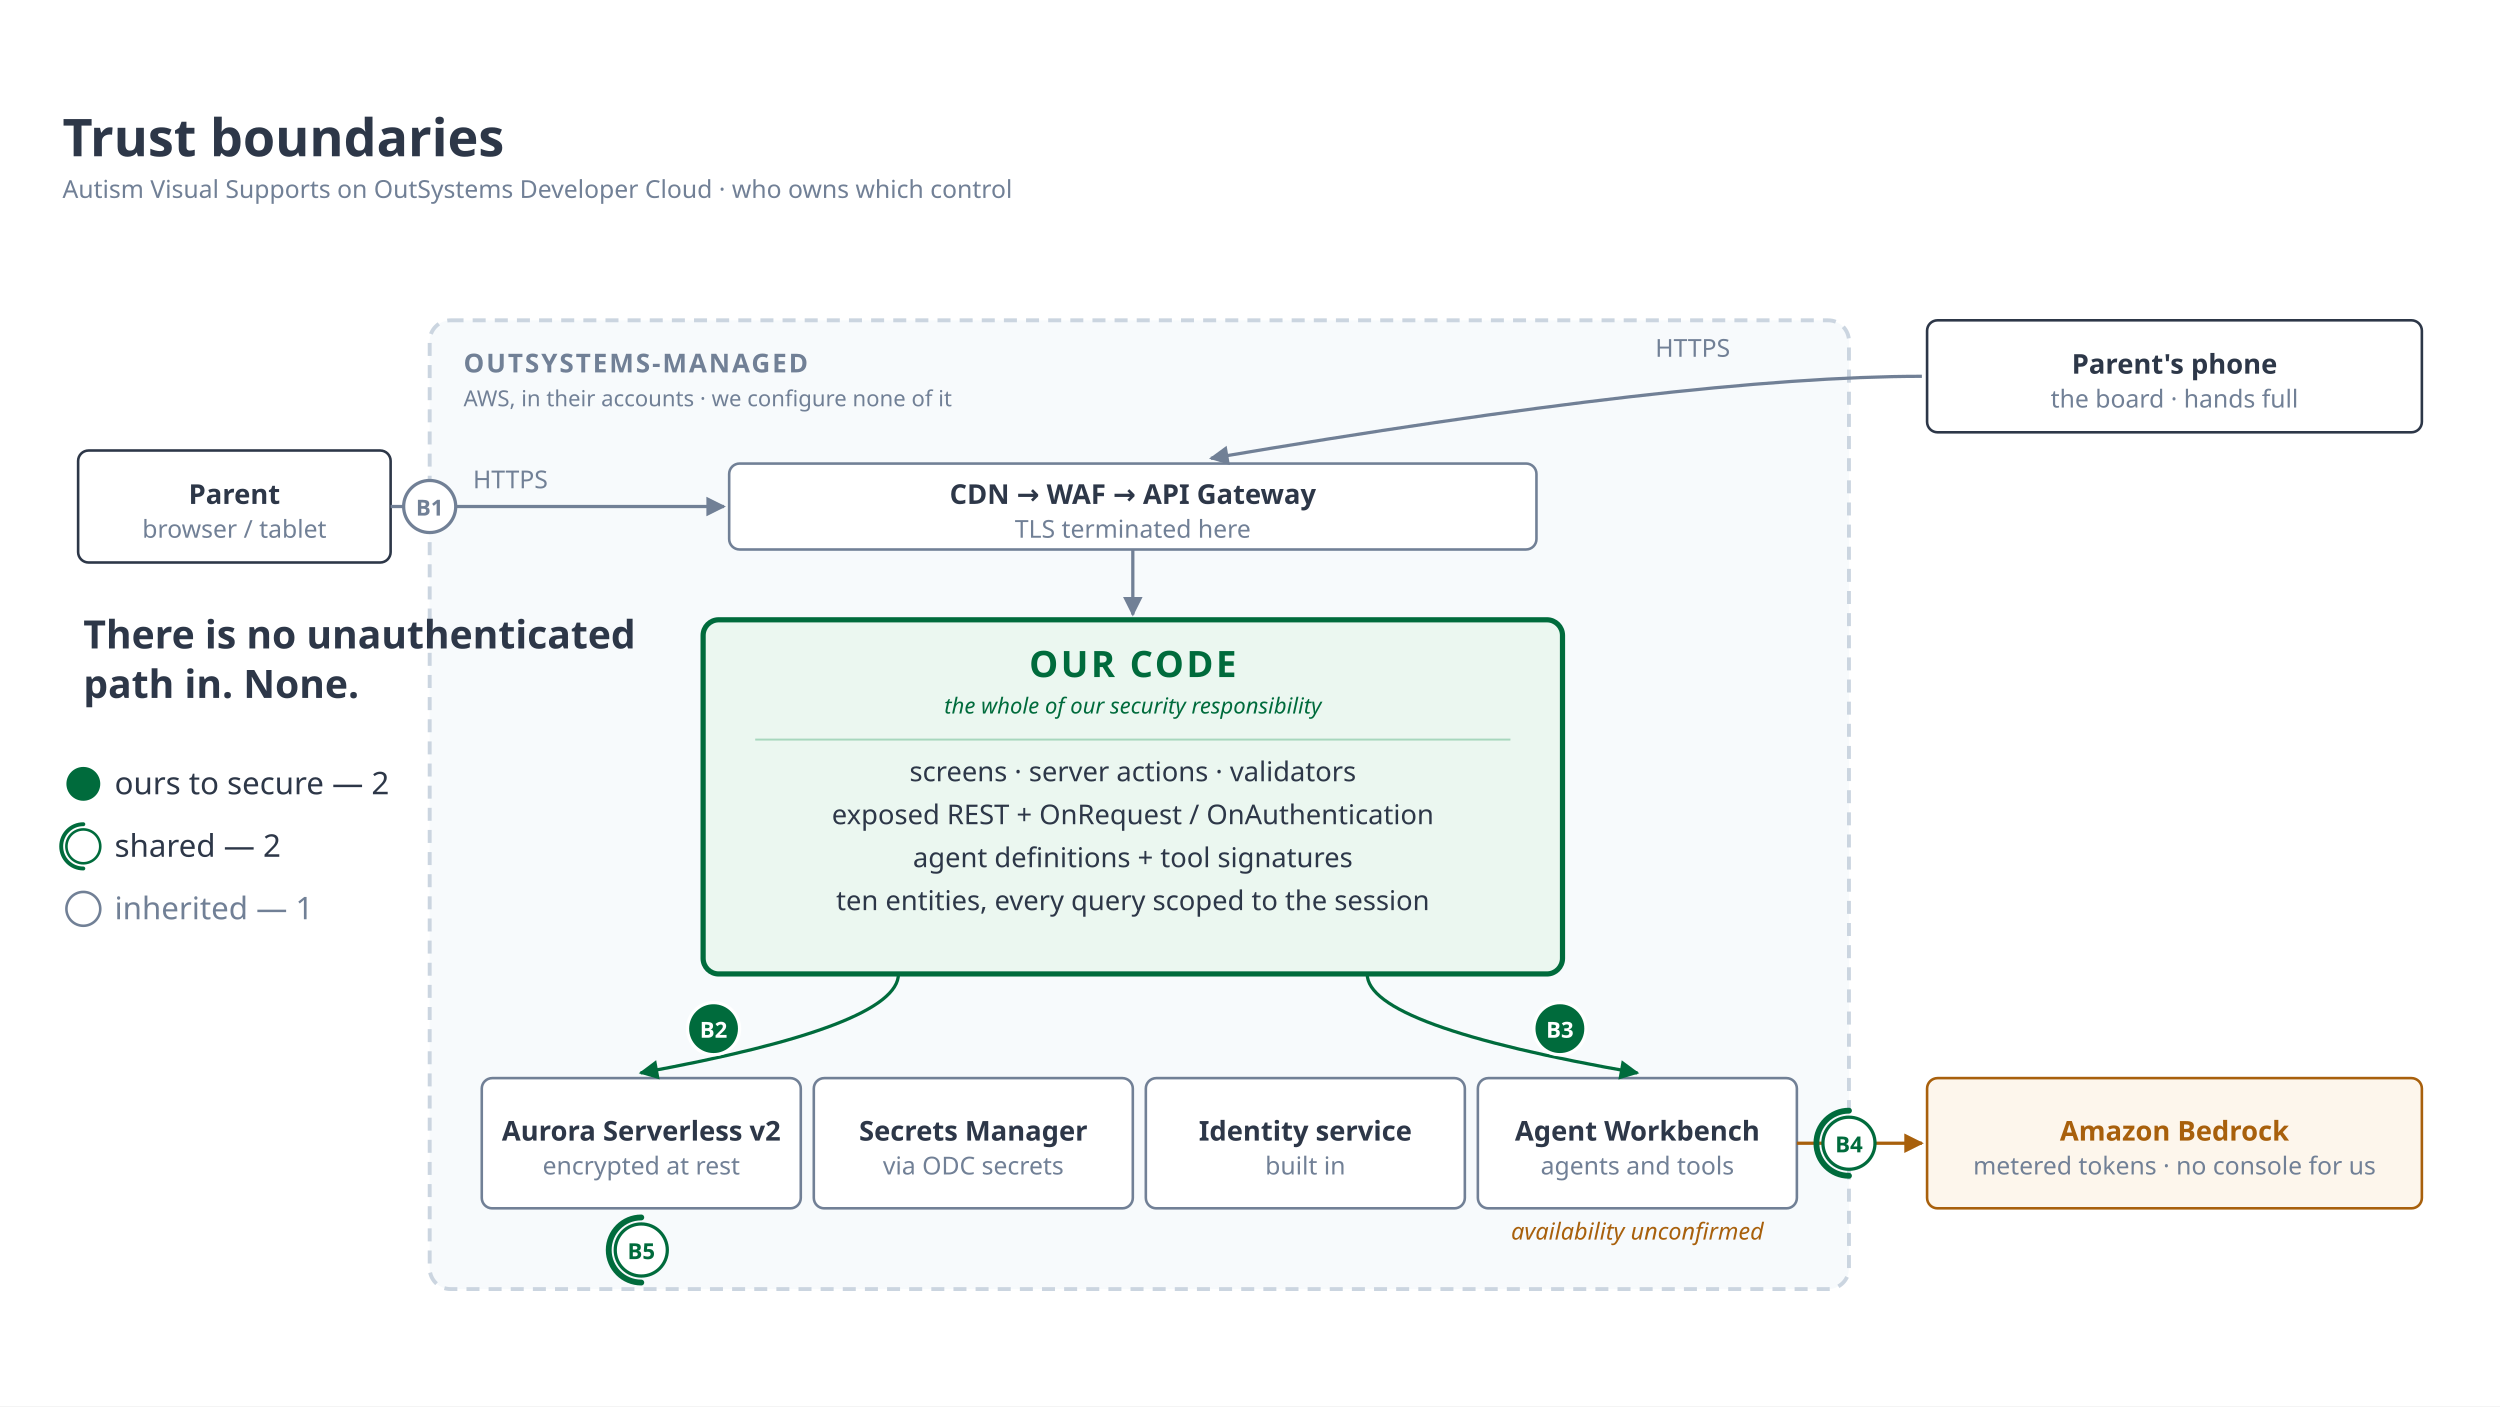
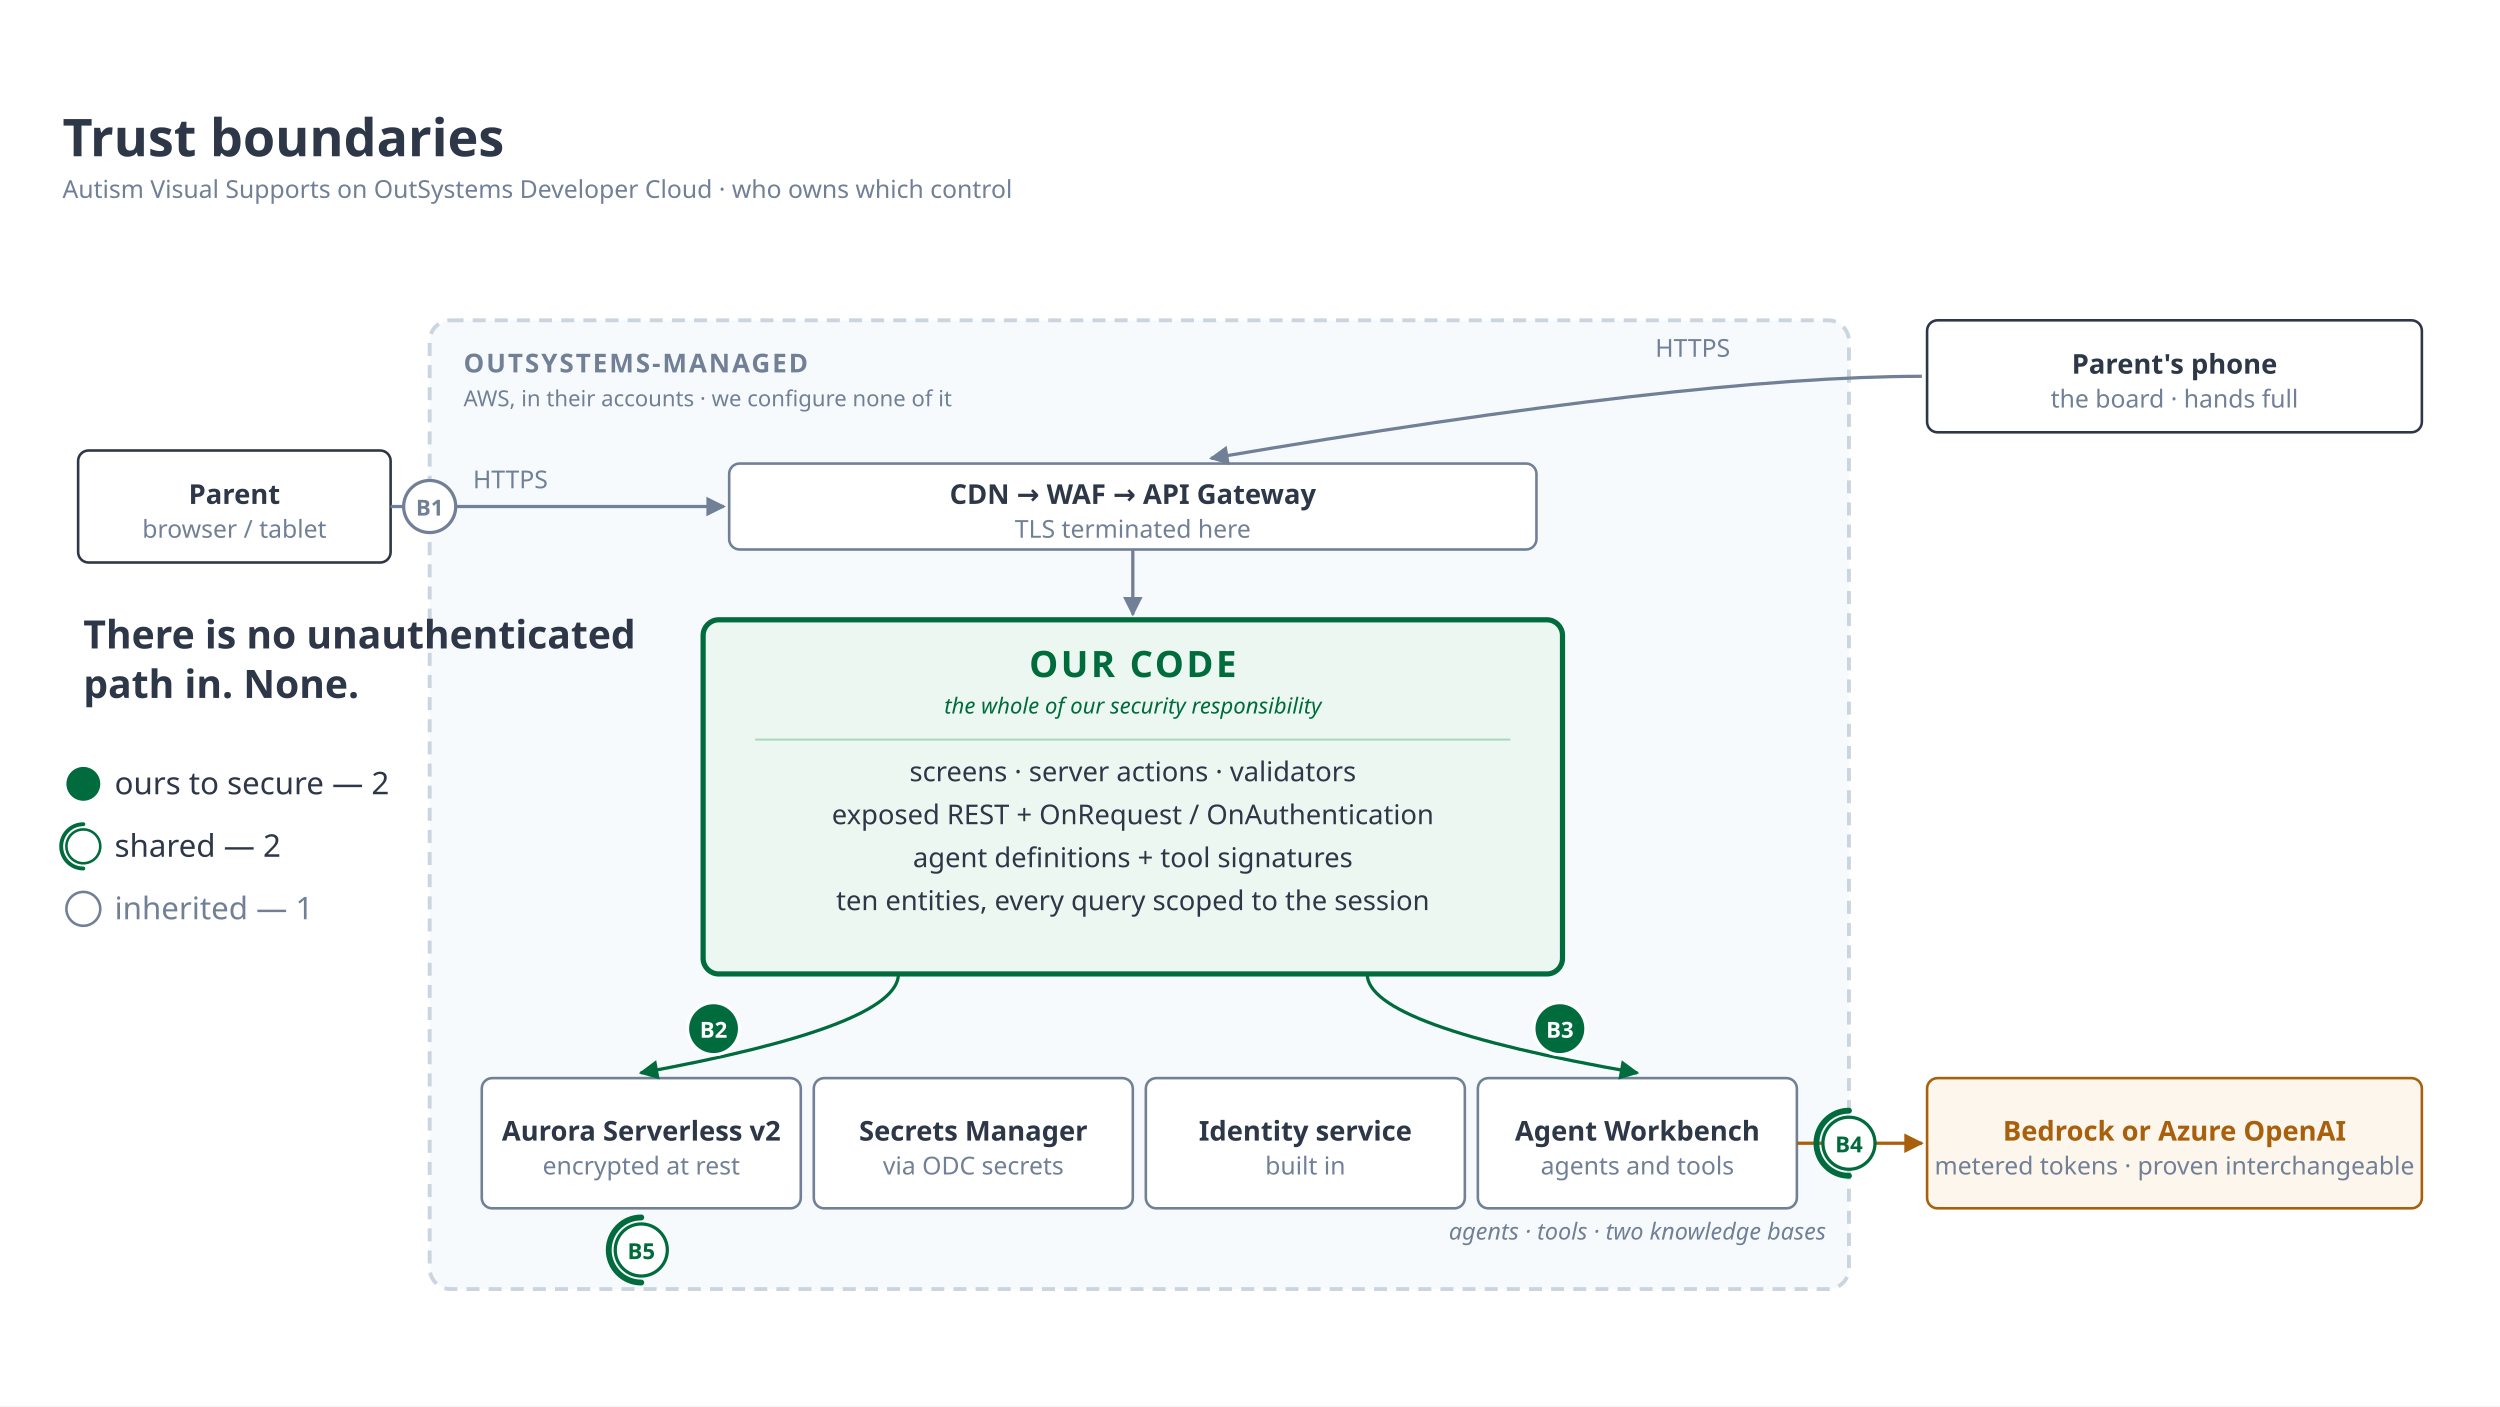
<svg xmlns="http://www.w3.org/2000/svg" width="1920" height="1080" viewBox="0 0 1920 1080">
  <defs>
    <marker id="ah-718096" viewBox="0 0 10 10" refX="9" refY="5" markerWidth="6" markerHeight="6" orient="auto-start-reverse">
      <path d="M 0 0 L 10 5 L 0 10 z" fill="#718096" />
    </marker>
    <marker id="ah-006B3C" viewBox="0 0 10 10" refX="9" refY="5" markerWidth="6" markerHeight="6" orient="auto-start-reverse">
      <path d="M 0 0 L 10 5 L 0 10 z" fill="#006B3C" />
    </marker>
    <marker id="ah-A8600C" viewBox="0 0 10 10" refX="9" refY="5" markerWidth="6" markerHeight="6" orient="auto-start-reverse">
      <path d="M 0 0 L 10 5 L 0 10 z" fill="#A8600C" />
    </marker>
  </defs>
  <rect width="1920" height="1080" fill="#FFFFFF" />
  <g transform="translate(0,46)">
    <text x="48" y="74" font-family="'Trebuchet MS','Segoe UI',Verdana,sans-serif" font-size="40" fill="#2D3748" font-weight="bold" text-anchor="start" letter-spacing="0">Trust boundaries</text>
    <text x="48" y="106" font-family="'Trebuchet MS','Segoe UI',Verdana,sans-serif" font-size="19" fill="#718096" font-weight="normal" text-anchor="start" letter-spacing="0">Autism Visual Supports on OutSystems Developer Cloud  ·  who owns which control</text>
    <circle cx="64" cy="556" r="13" fill="#006B3C" />
    <text x="88" y="564" font-family="'Trebuchet MS','Segoe UI',Verdana,sans-serif" font-size="24" fill="#2D3748" font-weight="normal" text-anchor="start" letter-spacing="0">ours to secure — 2</text>
    <circle cx="64" cy="604" r="13" fill="#FFFFFF" stroke="#006B3C" stroke-width="2" />
    <path d="M 64 587 A 17 17 0 0 0 64 621" fill="none" stroke="#006B3C" stroke-width="3" stroke-linecap="round" />
    <text x="88" y="612" font-family="'Trebuchet MS','Segoe UI',Verdana,sans-serif" font-size="24" fill="#2D3748" font-weight="normal" text-anchor="start" letter-spacing="0">shared — 2</text>
    <circle cx="64" cy="652" r="13" fill="#FFFFFF" stroke="#718096" stroke-width="2" />
    <text x="88" y="660" font-family="'Trebuchet MS','Segoe UI',Verdana,sans-serif" font-size="24" fill="#718096" font-weight="normal" text-anchor="start" letter-spacing="0">inherited — 1</text>
    <rect x="330" y="200" width="1090" height="744" rx="16" fill="#F7FAFC" stroke="#CBD5E0" stroke-width="3" stroke-dasharray="10 7" />
    <text x="356" y="240" font-family="'Trebuchet MS','Segoe UI',Verdana,sans-serif" font-size="20" fill="#718096" font-weight="bold" text-anchor="start" letter-spacing="1.5">OUTSYSTEMS-MANAGED</text>
    <text x="356" y="266" font-family="'Trebuchet MS','Segoe UI',Verdana,sans-serif" font-size="17" fill="#718096" font-weight="normal" text-anchor="start" letter-spacing="0">AWS, in their accounts · we configure none of it</text>
    <rect x="560" y="310" width="620" height="66" rx="8" fill="#FFFFFF" stroke="#718096" stroke-width="2" />
    <text x="870" y="341" font-family="'Trebuchet MS','Segoe UI',Verdana,sans-serif" font-size="21" fill="#2D3748" font-weight="bold" text-anchor="middle" letter-spacing="0">CDN  →  WAF  →  API Gateway</text>
    <text x="870" y="367" font-family="'Trebuchet MS','Segoe UI',Verdana,sans-serif" font-size="19" fill="#718096" font-weight="normal" text-anchor="middle" letter-spacing="0">TLS terminated here</text>
    <rect x="540" y="430" width="660" height="272" rx="12" fill="#EBF7F0" stroke="#006B3C" stroke-width="4" />
    <text x="870" y="474" font-family="'Trebuchet MS','Segoe UI',Verdana,sans-serif" font-size="28" fill="#006B3C" font-weight="bold" text-anchor="middle" letter-spacing="2">OUR CODE</text>
    <text x="870" y="502" font-family="'Trebuchet MS','Segoe UI',Verdana,sans-serif" font-size="17" fill="#006B3C" font-weight="normal" text-anchor="middle" letter-spacing="0" font-style="italic">the whole of our security responsibility</text>
    <line x1="580" y1="522" x2="1160" y2="522" stroke="#A7D7BD" stroke-width="1.5" />
    <text x="870" y="554" font-family="'Trebuchet MS','Segoe UI',Verdana,sans-serif" font-size="21" fill="#2D3748" font-weight="normal" text-anchor="middle" letter-spacing="0">screens  ·  server actions  ·  validators</text>
    <text x="870" y="587" font-family="'Trebuchet MS','Segoe UI',Verdana,sans-serif" font-size="21" fill="#2D3748" font-weight="normal" text-anchor="middle" letter-spacing="0">exposed REST  +  OnRequest / OnAuthentication</text>
    <text x="870" y="620" font-family="'Trebuchet MS','Segoe UI',Verdana,sans-serif" font-size="21" fill="#2D3748" font-weight="normal" text-anchor="middle" letter-spacing="0">agent definitions  +  tool signatures</text>
    <text x="870" y="653" font-family="'Trebuchet MS','Segoe UI',Verdana,sans-serif" font-size="21" fill="#2D3748" font-weight="normal" text-anchor="middle" letter-spacing="0">ten entities, every query scoped to the session</text>
    <rect x="370" y="782" width="245" height="100" rx="8" fill="#FFFFFF" stroke="#718096" stroke-width="2" />
    <text x="492.5" y="830" font-family="'Trebuchet MS','Segoe UI',Verdana,sans-serif" font-size="21" fill="#2D3748" font-weight="bold" text-anchor="middle" letter-spacing="0">Aurora Serverless v2</text>
    <text x="492.5" y="856" font-family="'Trebuchet MS','Segoe UI',Verdana,sans-serif" font-size="19" fill="#718096" font-weight="normal" text-anchor="middle" letter-spacing="0">encrypted at rest</text>
    <rect x="625" y="782" width="245" height="100" rx="8" fill="#FFFFFF" stroke="#718096" stroke-width="2" />
    <text x="747.5" y="830" font-family="'Trebuchet MS','Segoe UI',Verdana,sans-serif" font-size="21" fill="#2D3748" font-weight="bold" text-anchor="middle" letter-spacing="0">Secrets Manager</text>
    <text x="747.5" y="856" font-family="'Trebuchet MS','Segoe UI',Verdana,sans-serif" font-size="19" fill="#718096" font-weight="normal" text-anchor="middle" letter-spacing="0">via ODC secrets</text>
    <rect x="880" y="782" width="245" height="100" rx="8" fill="#FFFFFF" stroke="#718096" stroke-width="2" />
    <text x="1002.5" y="830" font-family="'Trebuchet MS','Segoe UI',Verdana,sans-serif" font-size="21" fill="#2D3748" font-weight="bold" text-anchor="middle" letter-spacing="0">Identity service</text>
    <text x="1002.5" y="856" font-family="'Trebuchet MS','Segoe UI',Verdana,sans-serif" font-size="19" fill="#718096" font-weight="normal" text-anchor="middle" letter-spacing="0">built in</text>
    <rect x="1135" y="782" width="245" height="100" rx="8" fill="#FFFFFF" stroke="#718096" stroke-width="2" />
    <text x="1257.5" y="830" font-family="'Trebuchet MS','Segoe UI',Verdana,sans-serif" font-size="21" fill="#2D3748" font-weight="bold" text-anchor="middle" letter-spacing="0">Agent Workbench</text>
    <text x="1257.5" y="856" font-family="'Trebuchet MS','Segoe UI',Verdana,sans-serif" font-size="19" fill="#718096" font-weight="normal" text-anchor="middle" letter-spacing="0">agents and tools</text>
-     <text x="1257.5" y="906" font-family="'Trebuchet MS','Segoe UI',Verdana,sans-serif" font-size="18" fill="#A8600C" font-weight="normal" text-anchor="middle" letter-spacing="0" font-style="italic">availability unconfirmed</text>
+     <text x="1257.5" y="906" font-family="'Trebuchet MS','Segoe UI',Verdana,sans-serif" font-size="18" fill="#718096" font-weight="normal" text-anchor="middle" letter-spacing="0" font-style="italic">agents · tools · two knowledge bases</text>
    <rect x="60" y="300" width="240" height="86" rx="8" fill="#FFFFFF" stroke="#2D3748" stroke-width="2" />
    <text x="180" y="341" font-family="'Trebuchet MS','Segoe UI',Verdana,sans-serif" font-size="21" fill="#2D3748" font-weight="bold" text-anchor="middle" letter-spacing="0">Parent</text>
    <text x="180" y="367" font-family="'Trebuchet MS','Segoe UI',Verdana,sans-serif" font-size="19" fill="#718096" font-weight="normal" text-anchor="middle" letter-spacing="0">browser / tablet</text>
    <rect x="1480" y="200" width="380" height="86" rx="8" fill="#FFFFFF" stroke="#2D3748" stroke-width="2" />
    <text x="1670" y="241" font-family="'Trebuchet MS','Segoe UI',Verdana,sans-serif" font-size="21" fill="#2D3748" font-weight="bold" text-anchor="middle" letter-spacing="0">Parent's phone</text>
    <text x="1670" y="267" font-family="'Trebuchet MS','Segoe UI',Verdana,sans-serif" font-size="19" fill="#718096" font-weight="normal" text-anchor="middle" letter-spacing="0">the board · hands full</text>
    <rect x="1480" y="782" width="380" height="100" rx="8" fill="#FDF6EC" stroke="#A8600C" stroke-width="2" />
-     <text x="1670" y="830" font-family="'Trebuchet MS','Segoe UI',Verdana,sans-serif" font-size="21" fill="#A8600C" font-weight="bold" text-anchor="middle" letter-spacing="0">Amazon Bedrock</text>
-     <text x="1670" y="856" font-family="'Trebuchet MS','Segoe UI',Verdana,sans-serif" font-size="19" fill="#718096" font-weight="normal" text-anchor="middle" letter-spacing="0">metered tokens · no console for us</text>
+     <text x="1670" y="830" font-family="'Trebuchet MS','Segoe UI',Verdana,sans-serif" font-size="21" fill="#A8600C" font-weight="bold" text-anchor="middle" letter-spacing="0">Bedrock  or  Azure OpenAI</text>
+     <text x="1670" y="856" font-family="'Trebuchet MS','Segoe UI',Verdana,sans-serif" font-size="19" fill="#718096" font-weight="normal" text-anchor="middle" letter-spacing="0">metered tokens · proven interchangeable</text>
    <path d="M 300 343 L 556 343" fill="none" stroke="#718096" stroke-width="2.5" marker-end="url(#ah-718096)" />
    <text x="392" y="329" font-family="'Trebuchet MS','Segoe UI',Verdana,sans-serif" font-size="19" fill="#718096" font-weight="normal" text-anchor="middle" letter-spacing="0">HTTPS</text>
    <path d="M 870 376 L 870 426" fill="none" stroke="#718096" stroke-width="2.5" marker-end="url(#ah-718096)" />
    <path d="M 690 702 Q 690 742 492 778" fill="none" stroke="#006B3C" stroke-width="2.5" marker-end="url(#ah-006B3C)" />
    <path d="M 1050 702 Q 1050 742 1257.5 778" fill="none" stroke="#006B3C" stroke-width="2.5" marker-end="url(#ah-006B3C)" />
    <path d="M 1380 832 L 1476 832" fill="none" stroke="#A8600C" stroke-width="2.5" marker-end="url(#ah-A8600C)" />
    <path d="M 1476 243 Q 1300 243 930 306" fill="none" stroke="#718096" stroke-width="2.5" marker-end="url(#ah-718096)" />
    <text x="1300" y="228" font-family="'Trebuchet MS','Segoe UI',Verdana,sans-serif" font-size="19" fill="#718096" font-weight="normal" text-anchor="middle" letter-spacing="0">HTTPS</text>
    <circle cx="330" cy="343" r="20" fill="#FFFFFF" stroke="#718096" stroke-width="2.5" />
    <text x="330" y="350" font-family="'Trebuchet MS','Segoe UI',Verdana,sans-serif" font-size="17" fill="#718096" font-weight="bold" text-anchor="middle" letter-spacing="0">B1</text>
    <circle cx="548" cy="744" r="20" fill="#006B3C" stroke="#FFFFFF" stroke-width="2.5" />
    <text x="548" y="751" font-family="'Trebuchet MS','Segoe UI',Verdana,sans-serif" font-size="17" fill="#FFFFFF" font-weight="bold" text-anchor="middle" letter-spacing="0">B2</text>
    <circle cx="1198" cy="744" r="20" fill="#006B3C" stroke="#FFFFFF" stroke-width="2.5" />
    <text x="1198" y="751" font-family="'Trebuchet MS','Segoe UI',Verdana,sans-serif" font-size="17" fill="#FFFFFF" font-weight="bold" text-anchor="middle" letter-spacing="0">B3</text>
    <circle cx="1420" cy="832" r="20" fill="#FFFFFF" stroke="#006B3C" stroke-width="2.5" />
    <path d="M 1420 807 A 25 25 0 0 0 1420 857" fill="none" stroke="#006B3C" stroke-width="4.5" stroke-linecap="round" />
    <text x="1420" y="839" font-family="'Trebuchet MS','Segoe UI',Verdana,sans-serif" font-size="17" fill="#006B3C" font-weight="bold" text-anchor="middle" letter-spacing="0">B4</text>
    <circle cx="492.5" cy="914" r="20" fill="#FFFFFF" stroke="#006B3C" stroke-width="2.5" />
    <path d="M 492.5 889 A 25 25 0 0 0 492.5 939" fill="none" stroke="#006B3C" stroke-width="4.5" stroke-linecap="round" />
    <text x="492.5" y="921" font-family="'Trebuchet MS','Segoe UI',Verdana,sans-serif" font-size="17" fill="#006B3C" font-weight="bold" text-anchor="middle" letter-spacing="0">B5</text>
    <text x="64" y="452" font-family="'Trebuchet MS','Segoe UI',Verdana,sans-serif" font-size="30" fill="#2D3748" font-weight="bold" text-anchor="start" letter-spacing="0">There is no unauthenticated</text>
    <text x="64" y="490" font-family="'Trebuchet MS','Segoe UI',Verdana,sans-serif" font-size="30" fill="#2D3748" font-weight="bold" text-anchor="start" letter-spacing="0">path in. None.</text>
  </g>
</svg>
